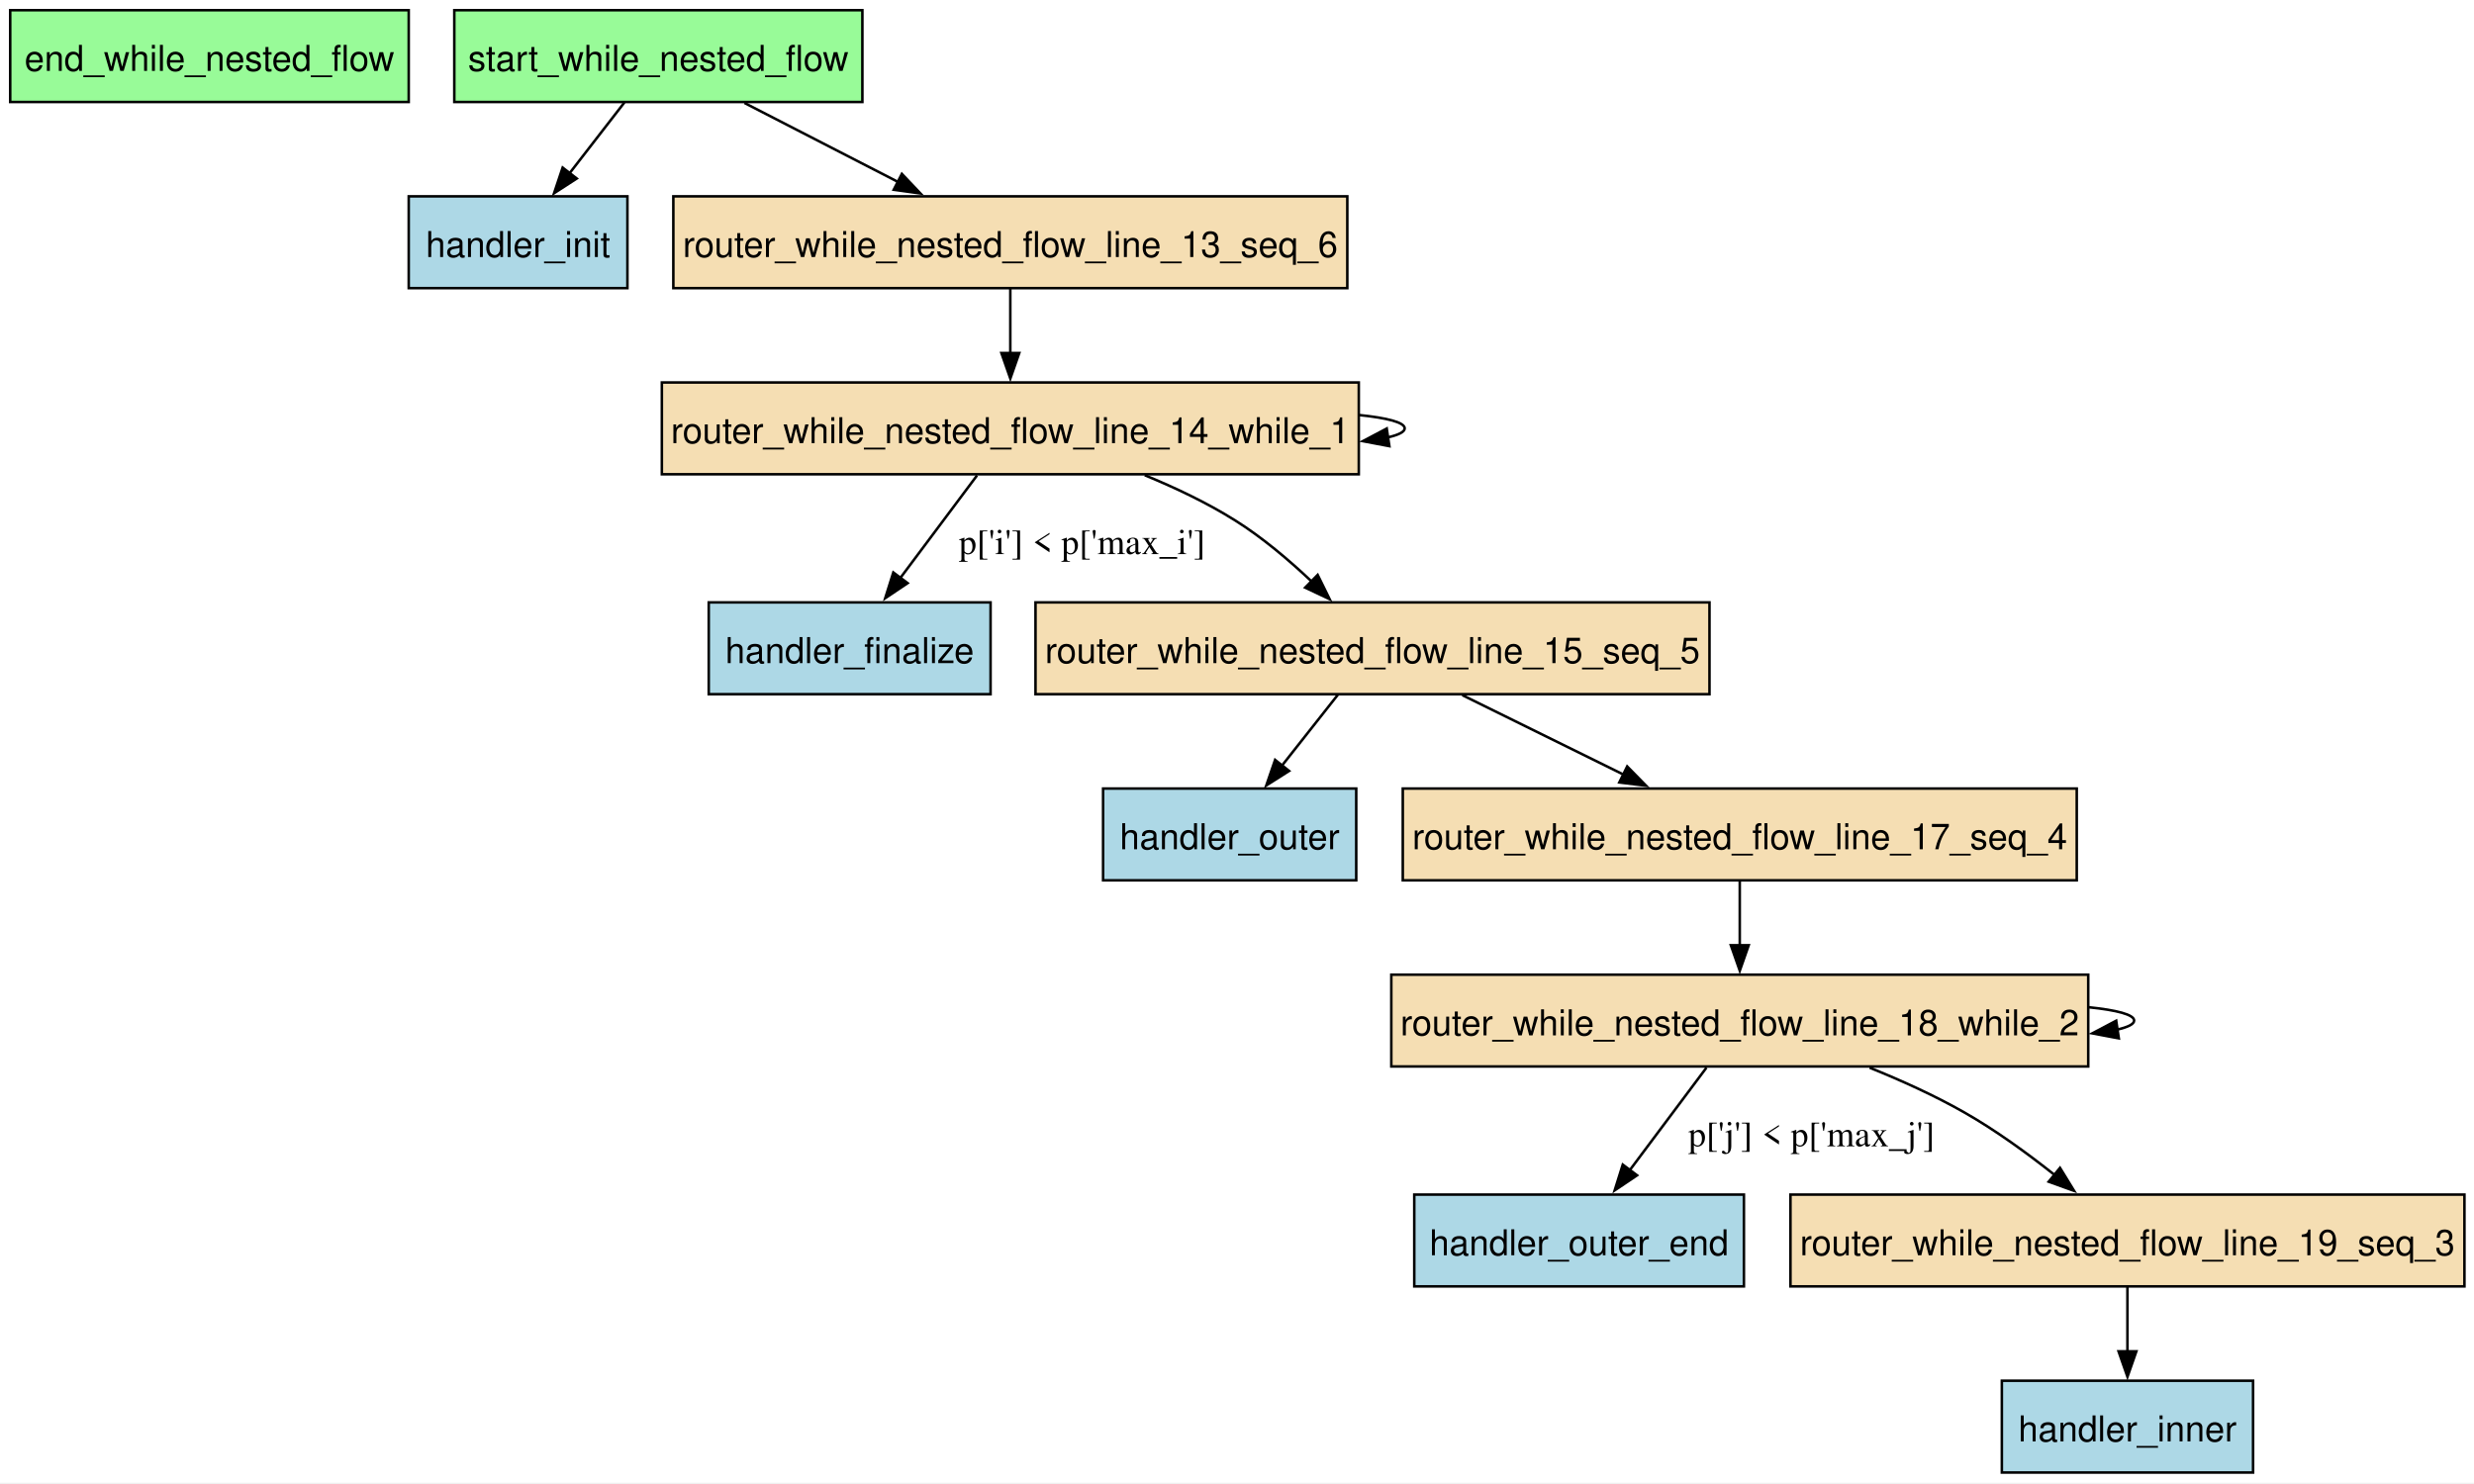
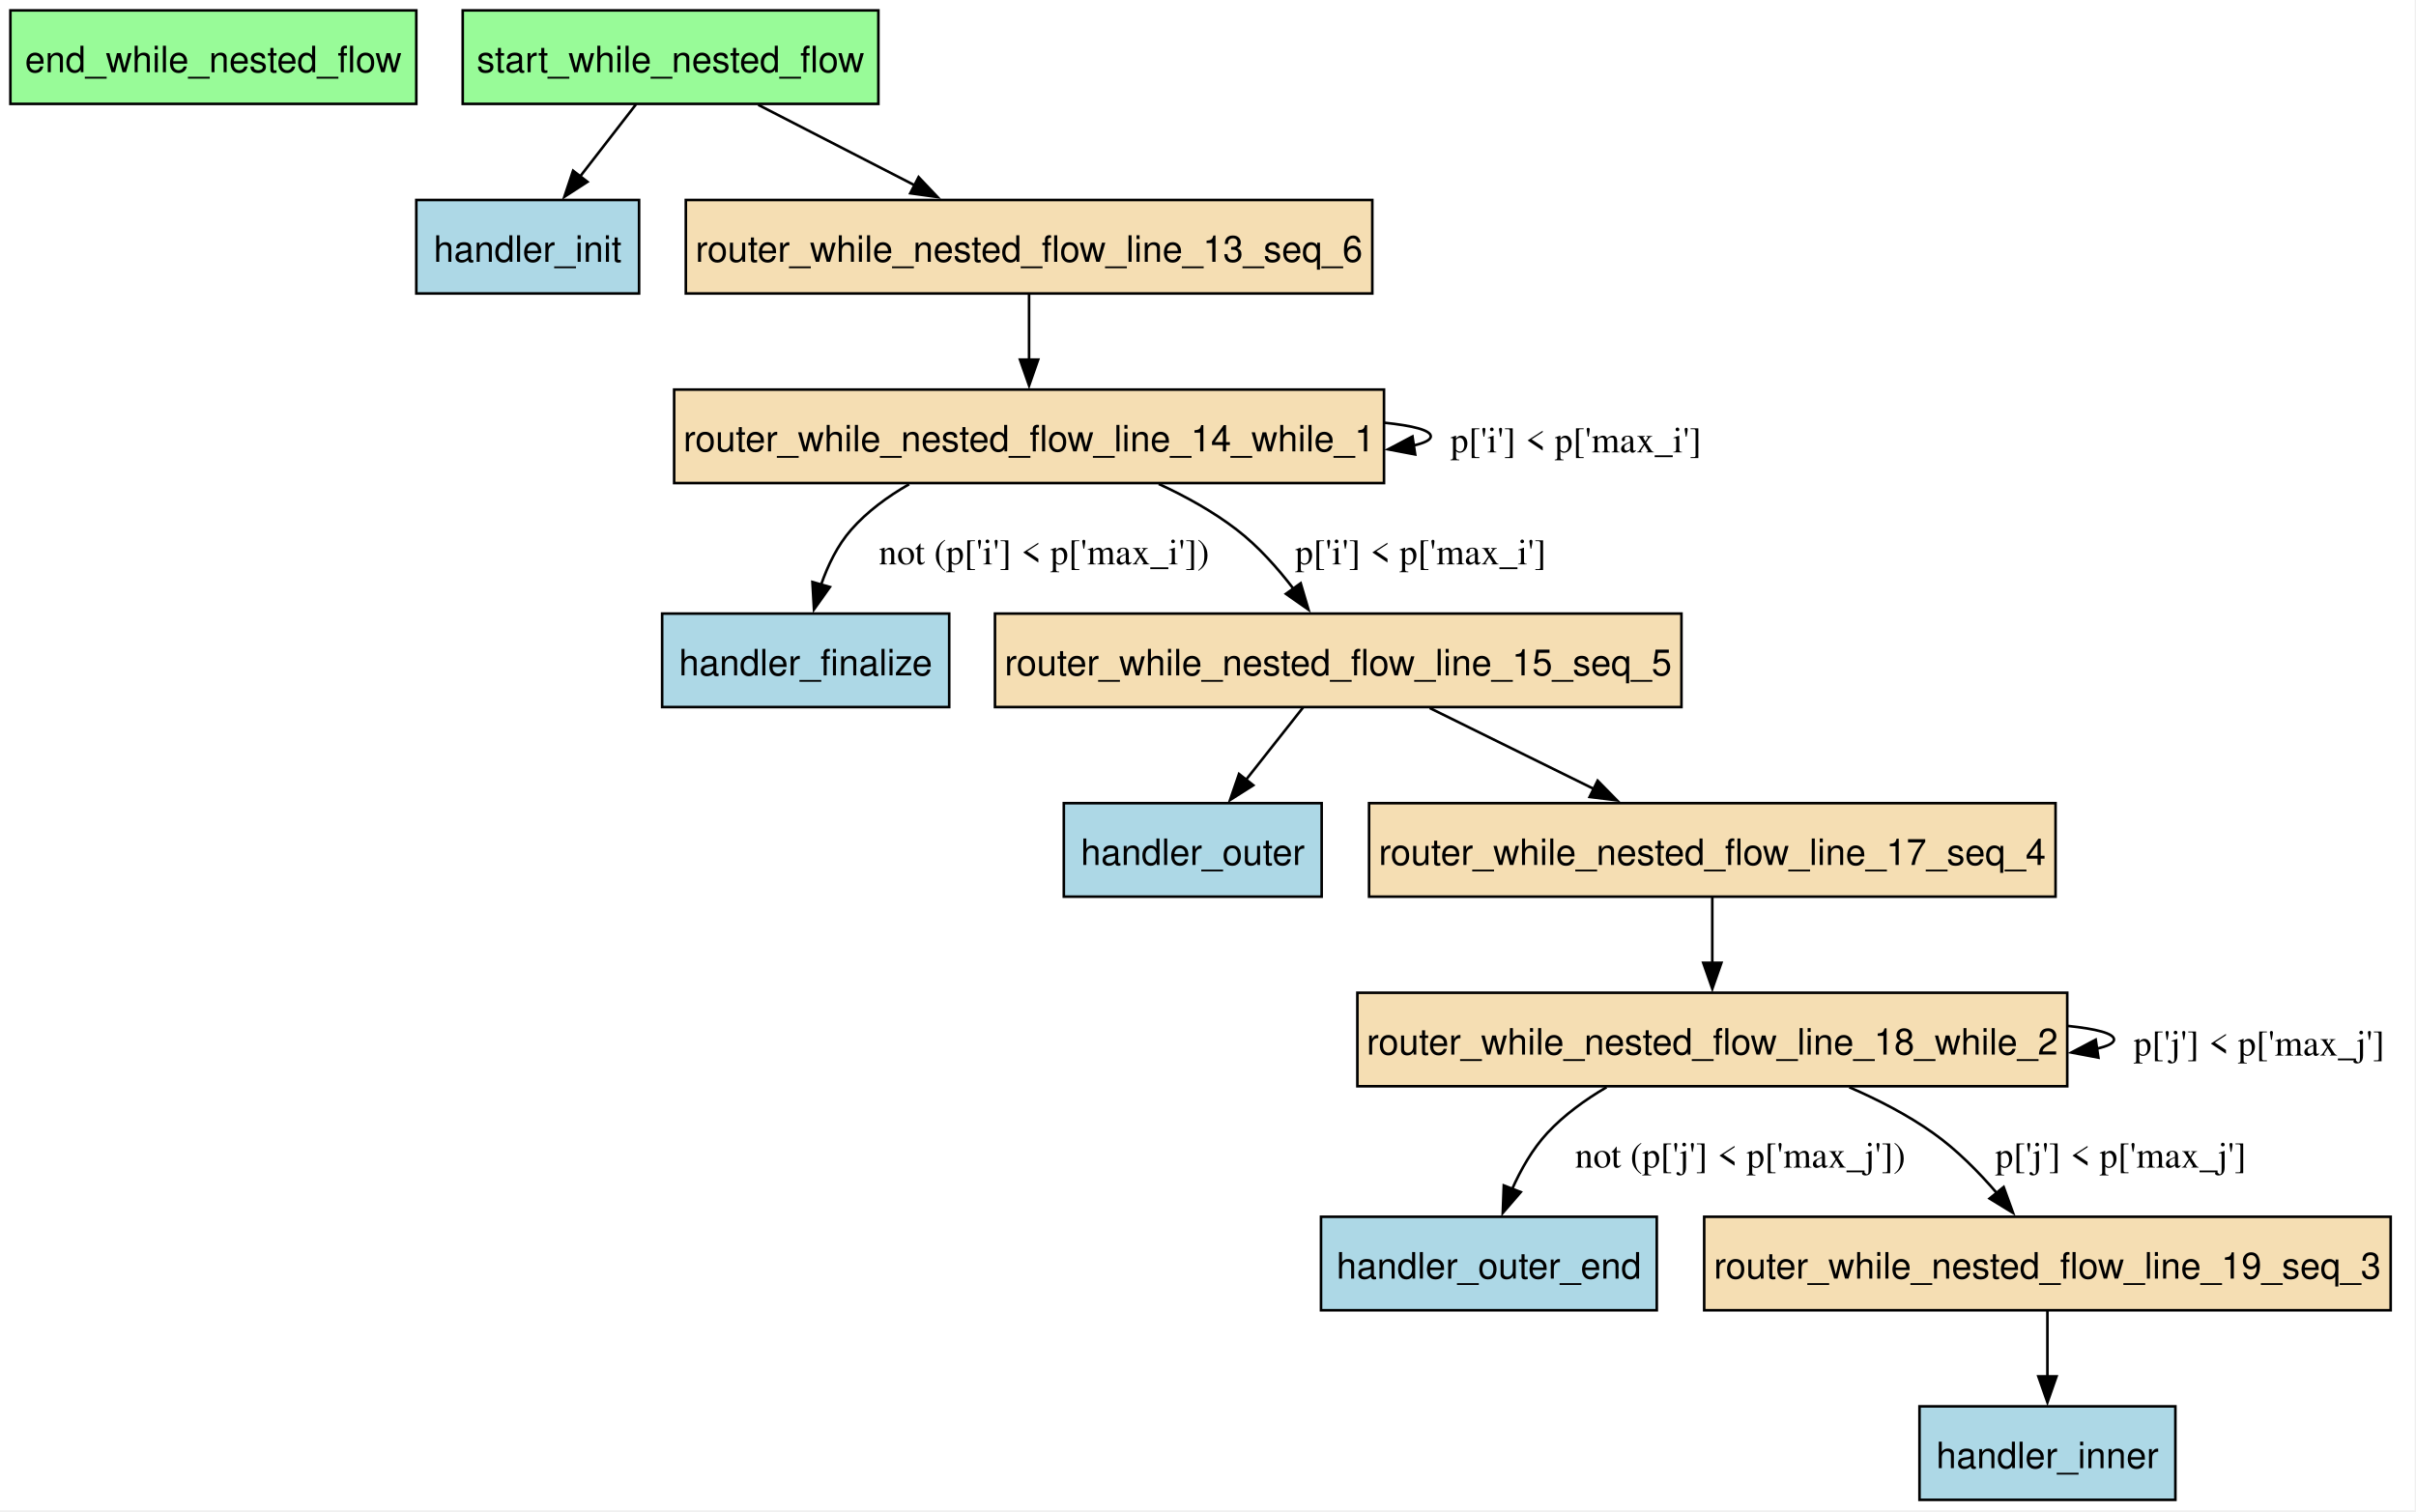
- <svg xmlns="http://www.w3.org/2000/svg" width="970pt" height="582pt" viewBox="0.00 0.00 970.00 582.00">
+ <svg xmlns="http://www.w3.org/2000/svg" width="930pt" height="582pt" viewBox="0.00 0.00 930.00 582.00">
  <g id="graph0" class="graph" transform="scale(1 1) rotate(0) translate(4 577.5)">
-     <polygon fill="white" stroke="none" points="-4,4 -4,-577.5 966.25,-577.5 966.25,4 -4,4" />
+     <polygon fill="white" stroke="none" points="-4,4 -4,-577.5 925.5,-577.5 925.5,4 -4,4" />
    <g id="node1" class="node">
      <polygon fill="palegreen" stroke="black" points="156.25,-573.5 0,-573.5 0,-537.5 156.25,-537.5 156.25,-573.5" />
      <text xml:space="preserve" text-anchor="middle" x="78.12" y="-549.7" font-family="Helvetica,sans-Serif" font-size="14.00">end_while_nested_flow</text>
    </g>
    <g id="node2" class="node">
-       <polygon fill="lightblue" stroke="black" points="384.38,-341.25 273.88,-341.25 273.88,-305.25 384.38,-305.25 384.38,-341.25" />
-       <text xml:space="preserve" text-anchor="middle" x="329.12" y="-317.45" font-family="Helvetica,sans-Serif" font-size="14.00">handler_finalize</text>
+       <polygon fill="lightblue" stroke="black" points="361.38,-341.25 250.88,-341.25 250.88,-305.25 361.38,-305.25 361.38,-341.25" />
+       <text xml:space="preserve" text-anchor="middle" x="306.12" y="-317.45" font-family="Helvetica,sans-Serif" font-size="14.00">handler_finalize</text>
    </g>
    <g id="node3" class="node">
      <polygon fill="lightblue" stroke="black" points="242,-500.5 156.25,-500.5 156.25,-464.5 242,-464.5 242,-500.5" />
      <text xml:space="preserve" text-anchor="middle" x="199.12" y="-476.7" font-family="Helvetica,sans-Serif" font-size="14.00">handler_init</text>
    </g>
    <g id="node4" class="node">
-       <polygon fill="lightblue" stroke="black" points="879.38,-36 780.88,-36 780.88,0 879.38,0 879.38,-36" />
-       <text xml:space="preserve" text-anchor="middle" x="830.12" y="-12.2" font-family="Helvetica,sans-Serif" font-size="14.00">handler_inner</text>
+       <polygon fill="lightblue" stroke="black" points="833.38,-36 734.88,-36 734.88,0 833.38,0 833.38,-36" />
+       <text xml:space="preserve" text-anchor="middle" x="784.12" y="-12.2" font-family="Helvetica,sans-Serif" font-size="14.00">handler_inner</text>
    </g>
    <g id="node5" class="node">
-       <polygon fill="lightblue" stroke="black" points="527.75,-268.25 428.5,-268.25 428.5,-232.25 527.75,-232.25 527.75,-268.25" />
-       <text xml:space="preserve" text-anchor="middle" x="478.12" y="-244.45" font-family="Helvetica,sans-Serif" font-size="14.00">handler_outer</text>
+       <polygon fill="lightblue" stroke="black" points="504.75,-268.25 405.5,-268.25 405.5,-232.25 504.75,-232.25 504.75,-268.25" />
+       <text xml:space="preserve" text-anchor="middle" x="455.12" y="-244.45" font-family="Helvetica,sans-Serif" font-size="14.00">handler_outer</text>
    </g>
    <g id="node6" class="node">
-       <polygon fill="lightblue" stroke="black" points="679.75,-109 550.5,-109 550.5,-73 679.75,-73 679.75,-109" />
-       <text xml:space="preserve" text-anchor="middle" x="615.12" y="-85.2" font-family="Helvetica,sans-Serif" font-size="14.00">handler_outer_end</text>
+       <polygon fill="lightblue" stroke="black" points="633.75,-109 504.5,-109 504.5,-73 633.75,-73 633.75,-109" />
+       <text xml:space="preserve" text-anchor="middle" x="569.12" y="-85.2" font-family="Helvetica,sans-Serif" font-size="14.00">handler_outer_end</text>
    </g>
    <g id="node7" class="node">
      <polygon fill="wheat" stroke="black" points="524.25,-500.5 260,-500.5 260,-464.5 524.25,-464.5 524.25,-500.5" />
      <text xml:space="preserve" text-anchor="middle" x="392.12" y="-476.7" font-family="Helvetica,sans-Serif" font-size="14.00">router_while_nested_flow_line_13_seq_6</text>
    </g>
    <g id="node8" class="node">
      <polygon fill="wheat" stroke="black" points="528.75,-427.5 255.5,-427.5 255.5,-391.5 528.75,-391.5 528.75,-427.5" />
      <text xml:space="preserve" text-anchor="middle" x="392.12" y="-403.7" font-family="Helvetica,sans-Serif" font-size="14.00">router_while_nested_flow_line_14_while_1</text>
    </g>
    <g id="edge13" class="edge">
      <path fill="none" stroke="black" d="M392.12,-464.31C392.12,-456.73 392.12,-447.6 392.12,-439.04" />
      <polygon fill="black" stroke="black" points="395.63,-439.04 392.13,-429.04 388.63,-439.04 395.63,-439.04" />
    </g>
    <g id="edge12" class="edge">
-       <path fill="none" stroke="black" d="M379.07,-391.04C370.37,-379.41 358.77,-363.9 348.94,-350.75" />
-       <polygon fill="black" stroke="black" points="351.86,-348.81 343.07,-342.9 346.25,-353 351.86,-348.81" />
-       <text xml:space="preserve" text-anchor="middle" x="420.27" y="-360.2" font-family="Times,serif" font-size="14.00">p['i'] &lt; p['max_i']</text>
+       <path fill="none" stroke="black" d="M345.95,-391.05C337.7,-386.33 329.79,-380.53 323.62,-373.5 318.38,-367.52 314.68,-359.86 312.07,-352.37" />
+       <polygon fill="black" stroke="black" points="315.46,-351.48 309.33,-342.84 308.73,-353.41 315.46,-351.48" />
+       <text xml:space="preserve" text-anchor="middle" x="397.88" y="-360.2" font-family="Times,serif" font-size="14.00">not (p['i'] &lt; p['max_i'])</text>
    </g>
    <g id="edge11" class="edge">
      <path fill="none" stroke="black" d="M528.84,-414.74C539.9,-413.6 546.75,-411.85 546.75,-409.5 546.75,-408.1 544.33,-406.92 540.06,-405.95" />
      <polygon fill="black" stroke="black" points="540.75,-402.52 530.34,-404.49 539.71,-409.44 540.75,-402.52" />
+       <text xml:space="preserve" text-anchor="middle" x="602.62" y="-403.32" font-family="Times,serif" font-size="14.00">p['i'] &lt; p['max_i']</text>
    </g>
    <g id="node9" class="node">
-       <polygon fill="wheat" stroke="black" points="666.25,-341.25 402,-341.25 402,-305.25 666.25,-305.25 666.25,-341.25" />
-       <text xml:space="preserve" text-anchor="middle" x="534.12" y="-317.45" font-family="Helvetica,sans-Serif" font-size="14.00">router_while_nested_flow_line_15_seq_5</text>
+       <polygon fill="wheat" stroke="black" points="643.25,-341.25 379,-341.25 379,-305.25 643.25,-305.25 643.25,-341.25" />
+       <text xml:space="preserve" text-anchor="middle" x="511.12" y="-317.45" font-family="Helvetica,sans-Serif" font-size="14.00">router_while_nested_flow_line_15_seq_5</text>
    </g>
    <g id="edge10" class="edge">
-       <path fill="none" stroke="black" d="M444.83,-391.13C456.84,-386.21 469.25,-380.3 480.12,-373.5 490.89,-366.77 501.48,-357.78 510.4,-349.32" />
-       <polygon fill="black" stroke="black" points="512.63,-352.04 517.31,-342.53 507.72,-347.05 512.63,-352.04" />
+       <path fill="none" stroke="black" d="M442.04,-391.16C452.52,-386.32 463.12,-380.44 472.12,-373.5 480.32,-367.18 487.8,-358.78 493.96,-350.71" />
+       <polygon fill="black" stroke="black" points="496.68,-352.93 499.68,-342.76 491,-348.84 496.68,-352.93" />
+       <text xml:space="preserve" text-anchor="middle" x="542.86" y="-360.2" font-family="Times,serif" font-size="14.00">p['i'] &lt; p['max_i']</text>
    </g>
    <g id="edge8" class="edge">
-       <path fill="none" stroke="black" d="M520.57,-305.06C513.97,-296.69 505.89,-286.45 498.56,-277.15" />
-       <polygon fill="black" stroke="black" points="501.43,-275.15 492.49,-269.47 495.94,-279.49 501.43,-275.15" />
+       <path fill="none" stroke="black" d="M497.57,-305.06C490.97,-296.69 482.89,-286.45 475.56,-277.15" />
+       <polygon fill="black" stroke="black" points="478.43,-275.15 469.49,-269.47 472.94,-279.49 478.43,-275.15" />
    </g>
    <g id="node10" class="node">
-       <polygon fill="wheat" stroke="black" points="810.25,-268.25 546,-268.25 546,-232.25 810.25,-232.25 810.25,-268.25" />
-       <text xml:space="preserve" text-anchor="middle" x="678.12" y="-244.45" font-family="Helvetica,sans-Serif" font-size="14.00">router_while_nested_flow_line_17_seq_4</text>
+       <polygon fill="wheat" stroke="black" points="787.25,-268.25 523,-268.25 523,-232.25 787.25,-232.25 787.25,-268.25" />
+       <text xml:space="preserve" text-anchor="middle" x="655.12" y="-244.45" font-family="Helvetica,sans-Serif" font-size="14.00">router_while_nested_flow_line_17_seq_4</text>
    </g>
    <g id="edge9" class="edge">
-       <path fill="none" stroke="black" d="M569.35,-304.88C588.44,-295.47 612.24,-283.73 632.71,-273.64" />
-       <polygon fill="black" stroke="black" points="633.98,-276.92 641.41,-269.35 630.89,-270.64 633.98,-276.92" />
+       <path fill="none" stroke="black" d="M546.35,-304.88C565.44,-295.47 589.24,-283.73 609.71,-273.64" />
+       <polygon fill="black" stroke="black" points="610.98,-276.92 618.41,-269.35 607.89,-270.64 610.98,-276.92" />
    </g>
    <g id="node11" class="node">
-       <polygon fill="wheat" stroke="black" points="814.75,-195.25 541.5,-195.25 541.5,-159.25 814.75,-159.25 814.75,-195.25" />
-       <text xml:space="preserve" text-anchor="middle" x="678.12" y="-171.45" font-family="Helvetica,sans-Serif" font-size="14.00">router_while_nested_flow_line_18_while_2</text>
+       <polygon fill="wheat" stroke="black" points="791.75,-195.25 518.5,-195.25 518.5,-159.25 791.75,-159.25 791.75,-195.25" />
+       <text xml:space="preserve" text-anchor="middle" x="655.12" y="-171.45" font-family="Helvetica,sans-Serif" font-size="14.00">router_while_nested_flow_line_18_while_2</text>
    </g>
    <g id="edge7" class="edge">
-       <path fill="none" stroke="black" d="M678.12,-232.06C678.12,-224.48 678.12,-215.35 678.12,-206.79" />
-       <polygon fill="black" stroke="black" points="681.63,-206.79 678.13,-196.79 674.63,-206.79 681.63,-206.79" />
+       <path fill="none" stroke="black" d="M655.12,-232.06C655.12,-224.48 655.12,-215.35 655.12,-206.79" />
+       <polygon fill="black" stroke="black" points="658.63,-206.79 655.13,-196.79 651.63,-206.79 658.63,-206.79" />
    </g>
    <g id="edge6" class="edge">
-       <path fill="none" stroke="black" d="M665.07,-158.79C656.37,-147.16 644.77,-131.65 634.94,-118.5" />
-       <polygon fill="black" stroke="black" points="637.86,-116.56 629.07,-110.65 632.25,-120.75 637.86,-116.56" />
-       <text xml:space="preserve" text-anchor="middle" x="706.27" y="-127.95" font-family="Times,serif" font-size="14.00">p['j'] &lt; p['max_j']</text>
+       <path fill="none" stroke="black" d="M614.41,-158.88C606.15,-154.04 598.05,-148.17 591.62,-141.25 585.89,-135.07 581.41,-127.17 578.01,-119.52" />
+       <polygon fill="black" stroke="black" points="581.38,-118.5 574.46,-110.48 574.86,-121.06 581.38,-118.5" />
+       <text xml:space="preserve" text-anchor="middle" x="665.88" y="-127.95" font-family="Times,serif" font-size="14.00">not (p['j'] &lt; p['max_j'])</text>
    </g>
    <g id="edge5" class="edge">
-       <path fill="none" stroke="black" d="M814.84,-182.49C825.9,-181.35 832.75,-179.6 832.75,-177.25 832.75,-175.85 830.33,-174.67 826.06,-173.7" />
-       <polygon fill="black" stroke="black" points="826.75,-170.27 816.34,-172.24 825.71,-177.19 826.75,-170.27" />
+       <path fill="none" stroke="black" d="M791.84,-182.49C802.9,-181.35 809.75,-179.6 809.75,-177.25 809.75,-175.85 807.33,-174.67 803.06,-173.7" />
+       <polygon fill="black" stroke="black" points="803.75,-170.27 793.34,-172.24 802.71,-177.19 803.75,-170.27" />
+       <text xml:space="preserve" text-anchor="middle" x="865.62" y="-171.07" font-family="Times,serif" font-size="14.00">p['j'] &lt; p['max_j']</text>
    </g>
    <g id="node12" class="node">
-       <polygon fill="wheat" stroke="black" points="962.25,-109 698,-109 698,-73 962.25,-73 962.25,-109" />
-       <text xml:space="preserve" text-anchor="middle" x="830.12" y="-85.2" font-family="Helvetica,sans-Serif" font-size="14.00">router_while_nested_flow_line_19_seq_3</text>
+       <polygon fill="wheat" stroke="black" points="916.25,-109 652,-109 652,-73 916.25,-73 916.25,-109" />
+       <text xml:space="preserve" text-anchor="middle" x="784.12" y="-85.2" font-family="Helvetica,sans-Serif" font-size="14.00">router_while_nested_flow_line_19_seq_3</text>
    </g>
    <g id="edge4" class="edge">
-       <path fill="none" stroke="black" d="M729.04,-158.78C741.49,-153.76 754.55,-147.84 766.12,-141.25 778.38,-134.28 790.88,-125.19 801.54,-116.72" />
-       <polygon fill="black" stroke="black" points="803.68,-119.49 809.22,-110.46 799.25,-114.06 803.68,-119.49" />
+       <path fill="none" stroke="black" d="M707.86,-158.87C719.02,-154.03 730.36,-148.17 740.12,-141.25 749.2,-134.83 757.71,-126.21 764.78,-117.97" />
+       <polygon fill="black" stroke="black" points="767.28,-120.45 770.89,-110.49 761.86,-116.02 767.28,-120.45" />
+       <text xml:space="preserve" text-anchor="middle" x="812.35" y="-127.95" font-family="Times,serif" font-size="14.00">p['j'] &lt; p['max_j']</text>
    </g>
    <g id="edge3" class="edge">
-       <path fill="none" stroke="black" d="M830.12,-72.81C830.12,-65.23 830.12,-56.1 830.12,-47.54" />
-       <polygon fill="black" stroke="black" points="833.63,-47.54 830.13,-37.54 826.63,-47.54 833.63,-47.54" />
+       <path fill="none" stroke="black" d="M784.12,-72.81C784.12,-65.23 784.12,-56.1 784.12,-47.54" />
+       <polygon fill="black" stroke="black" points="787.63,-47.54 784.13,-37.54 780.63,-47.54 787.63,-47.54" />
    </g>
    <g id="node13" class="node">
      <polygon fill="palegreen" stroke="black" points="334.12,-573.5 174.12,-573.5 174.12,-537.5 334.12,-537.5 334.12,-573.5" />
      <text xml:space="preserve" text-anchor="middle" x="254.12" y="-549.7" font-family="Helvetica,sans-Serif" font-size="14.00">start_while_nested_flow</text>
    </g>
    <g id="edge1" class="edge">
      <path fill="none" stroke="black" d="M240.81,-537.31C234.33,-528.94 226.39,-518.7 219.19,-509.4" />
      <polygon fill="black" stroke="black" points="222.13,-507.49 213.24,-501.73 216.6,-511.77 222.13,-507.49" />
    </g>
    <g id="edge2" class="edge">
      <path fill="none" stroke="black" d="M287.88,-537.13C306.01,-527.81 328.57,-516.2 348.07,-506.17" />
      <polygon fill="black" stroke="black" points="349.6,-509.31 356.89,-501.63 346.4,-503.09 349.6,-509.31" />
    </g>
  </g>
</svg>
